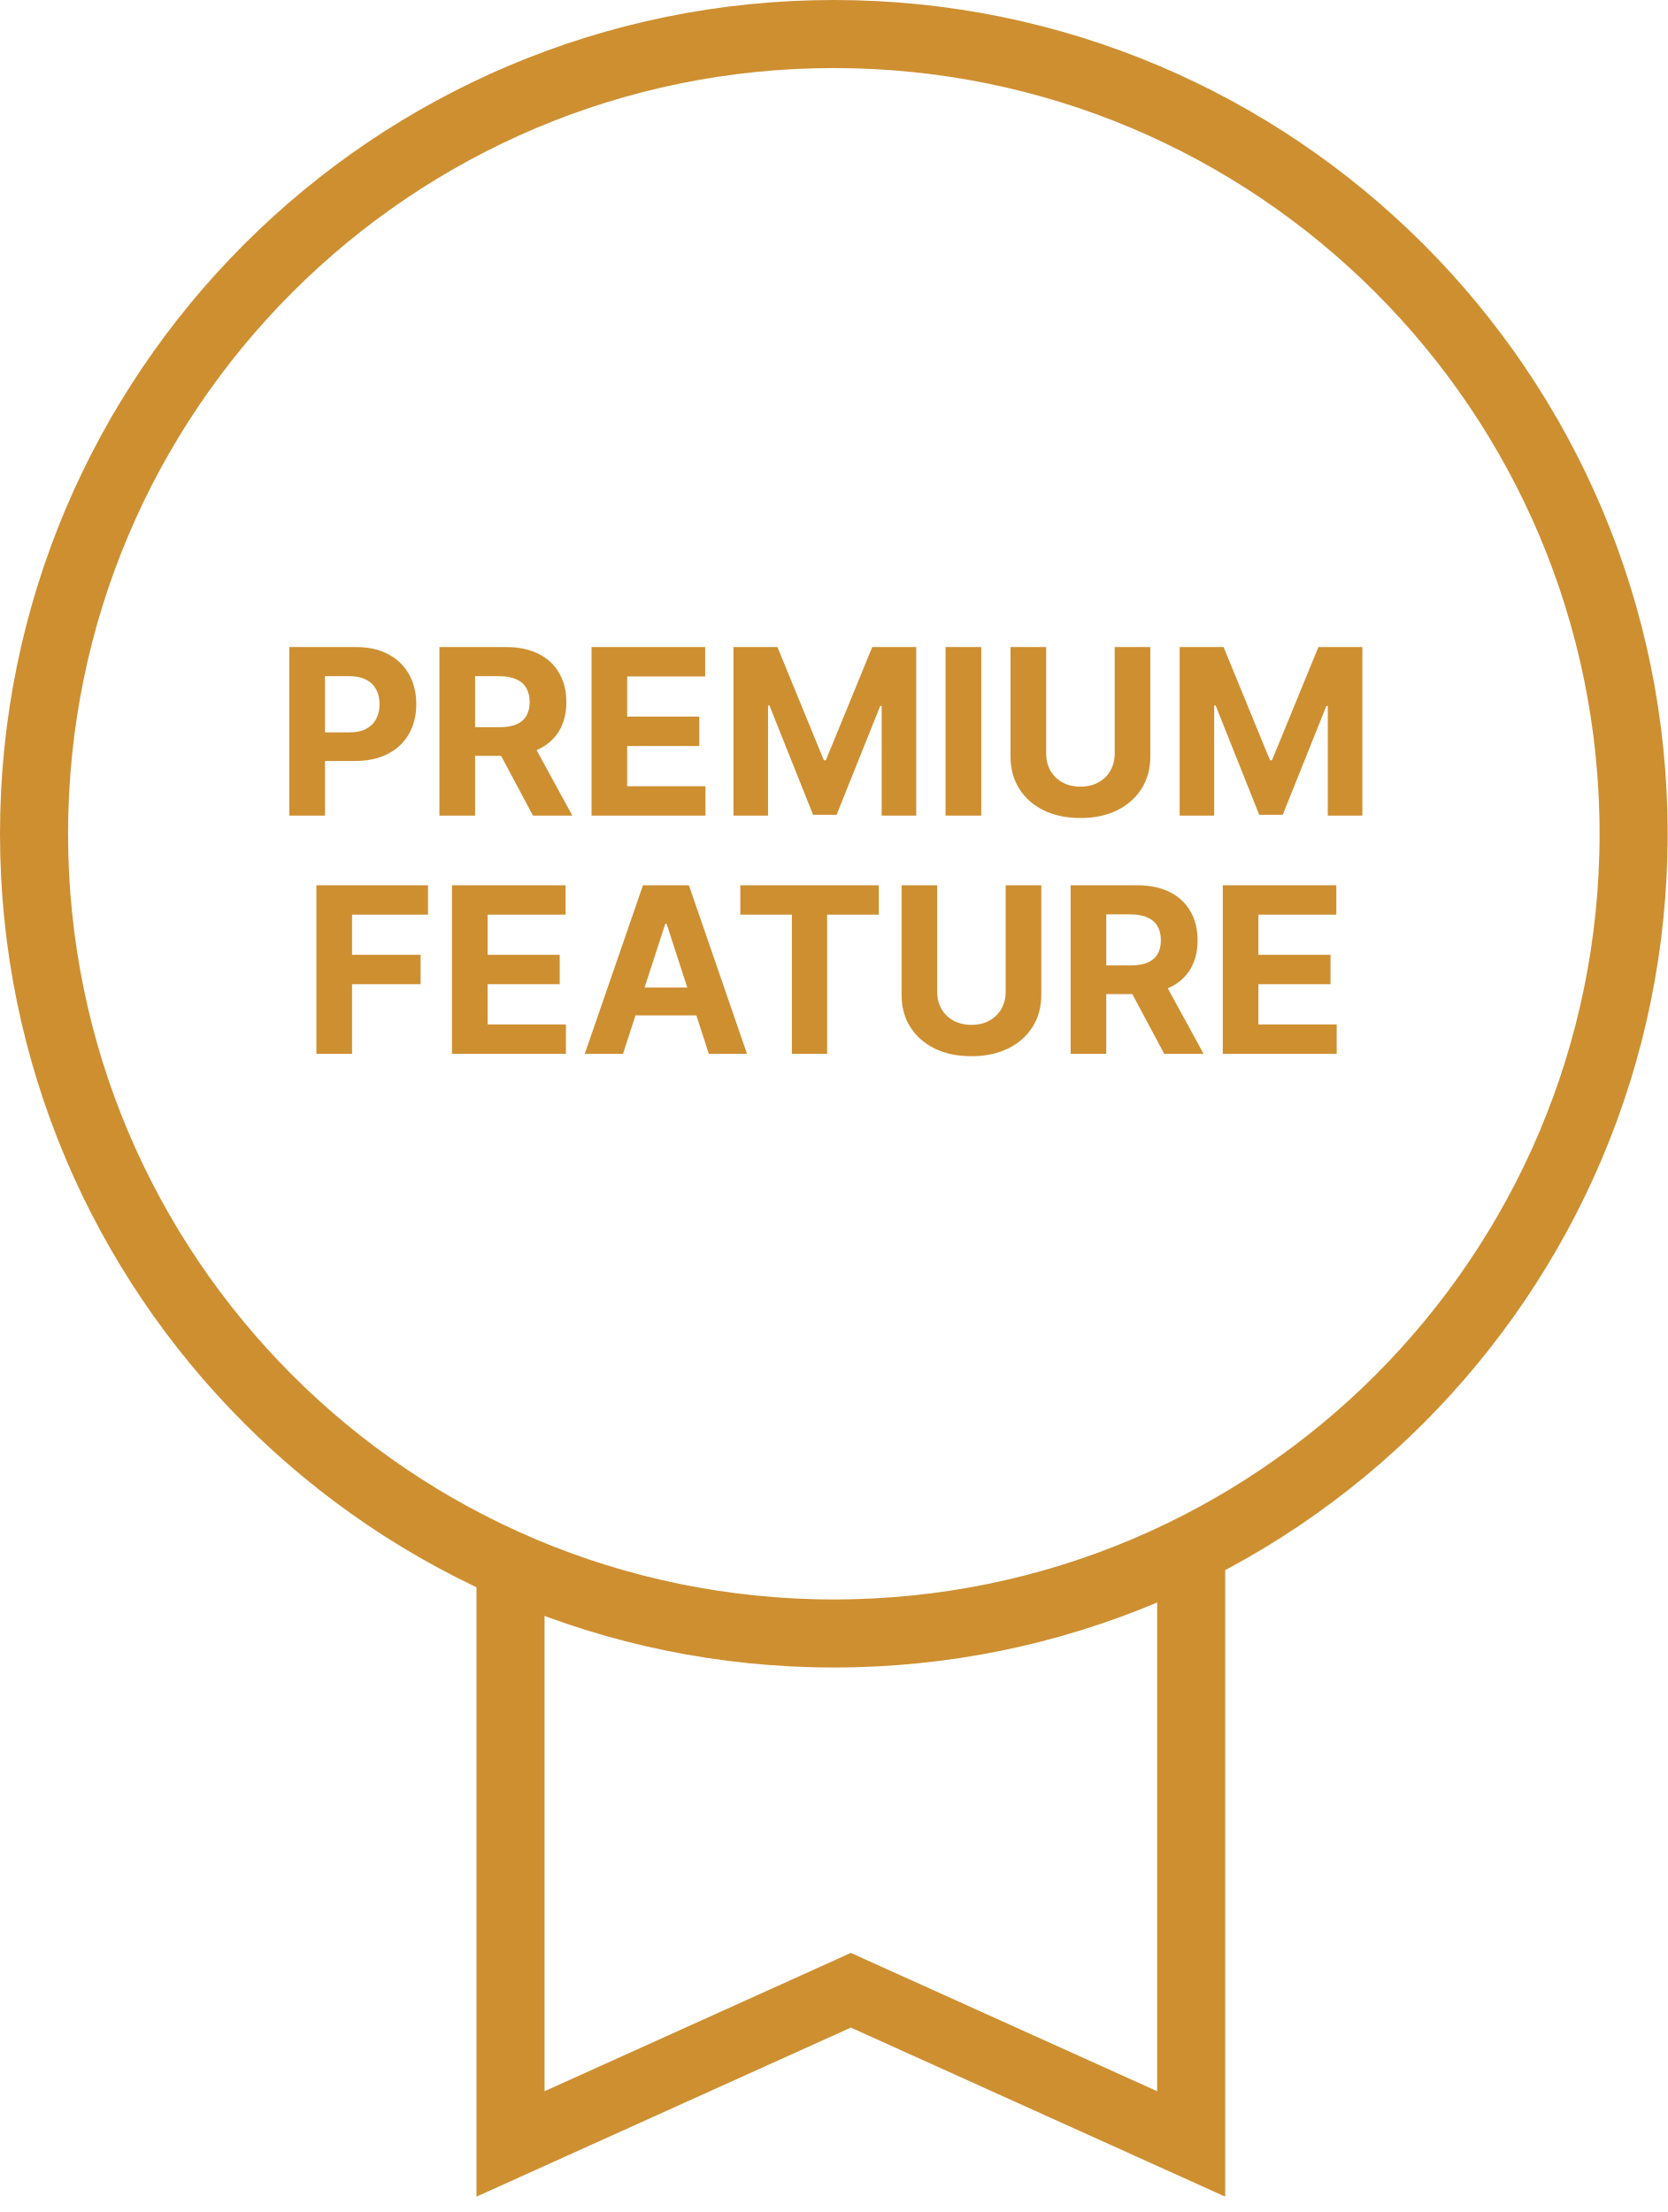
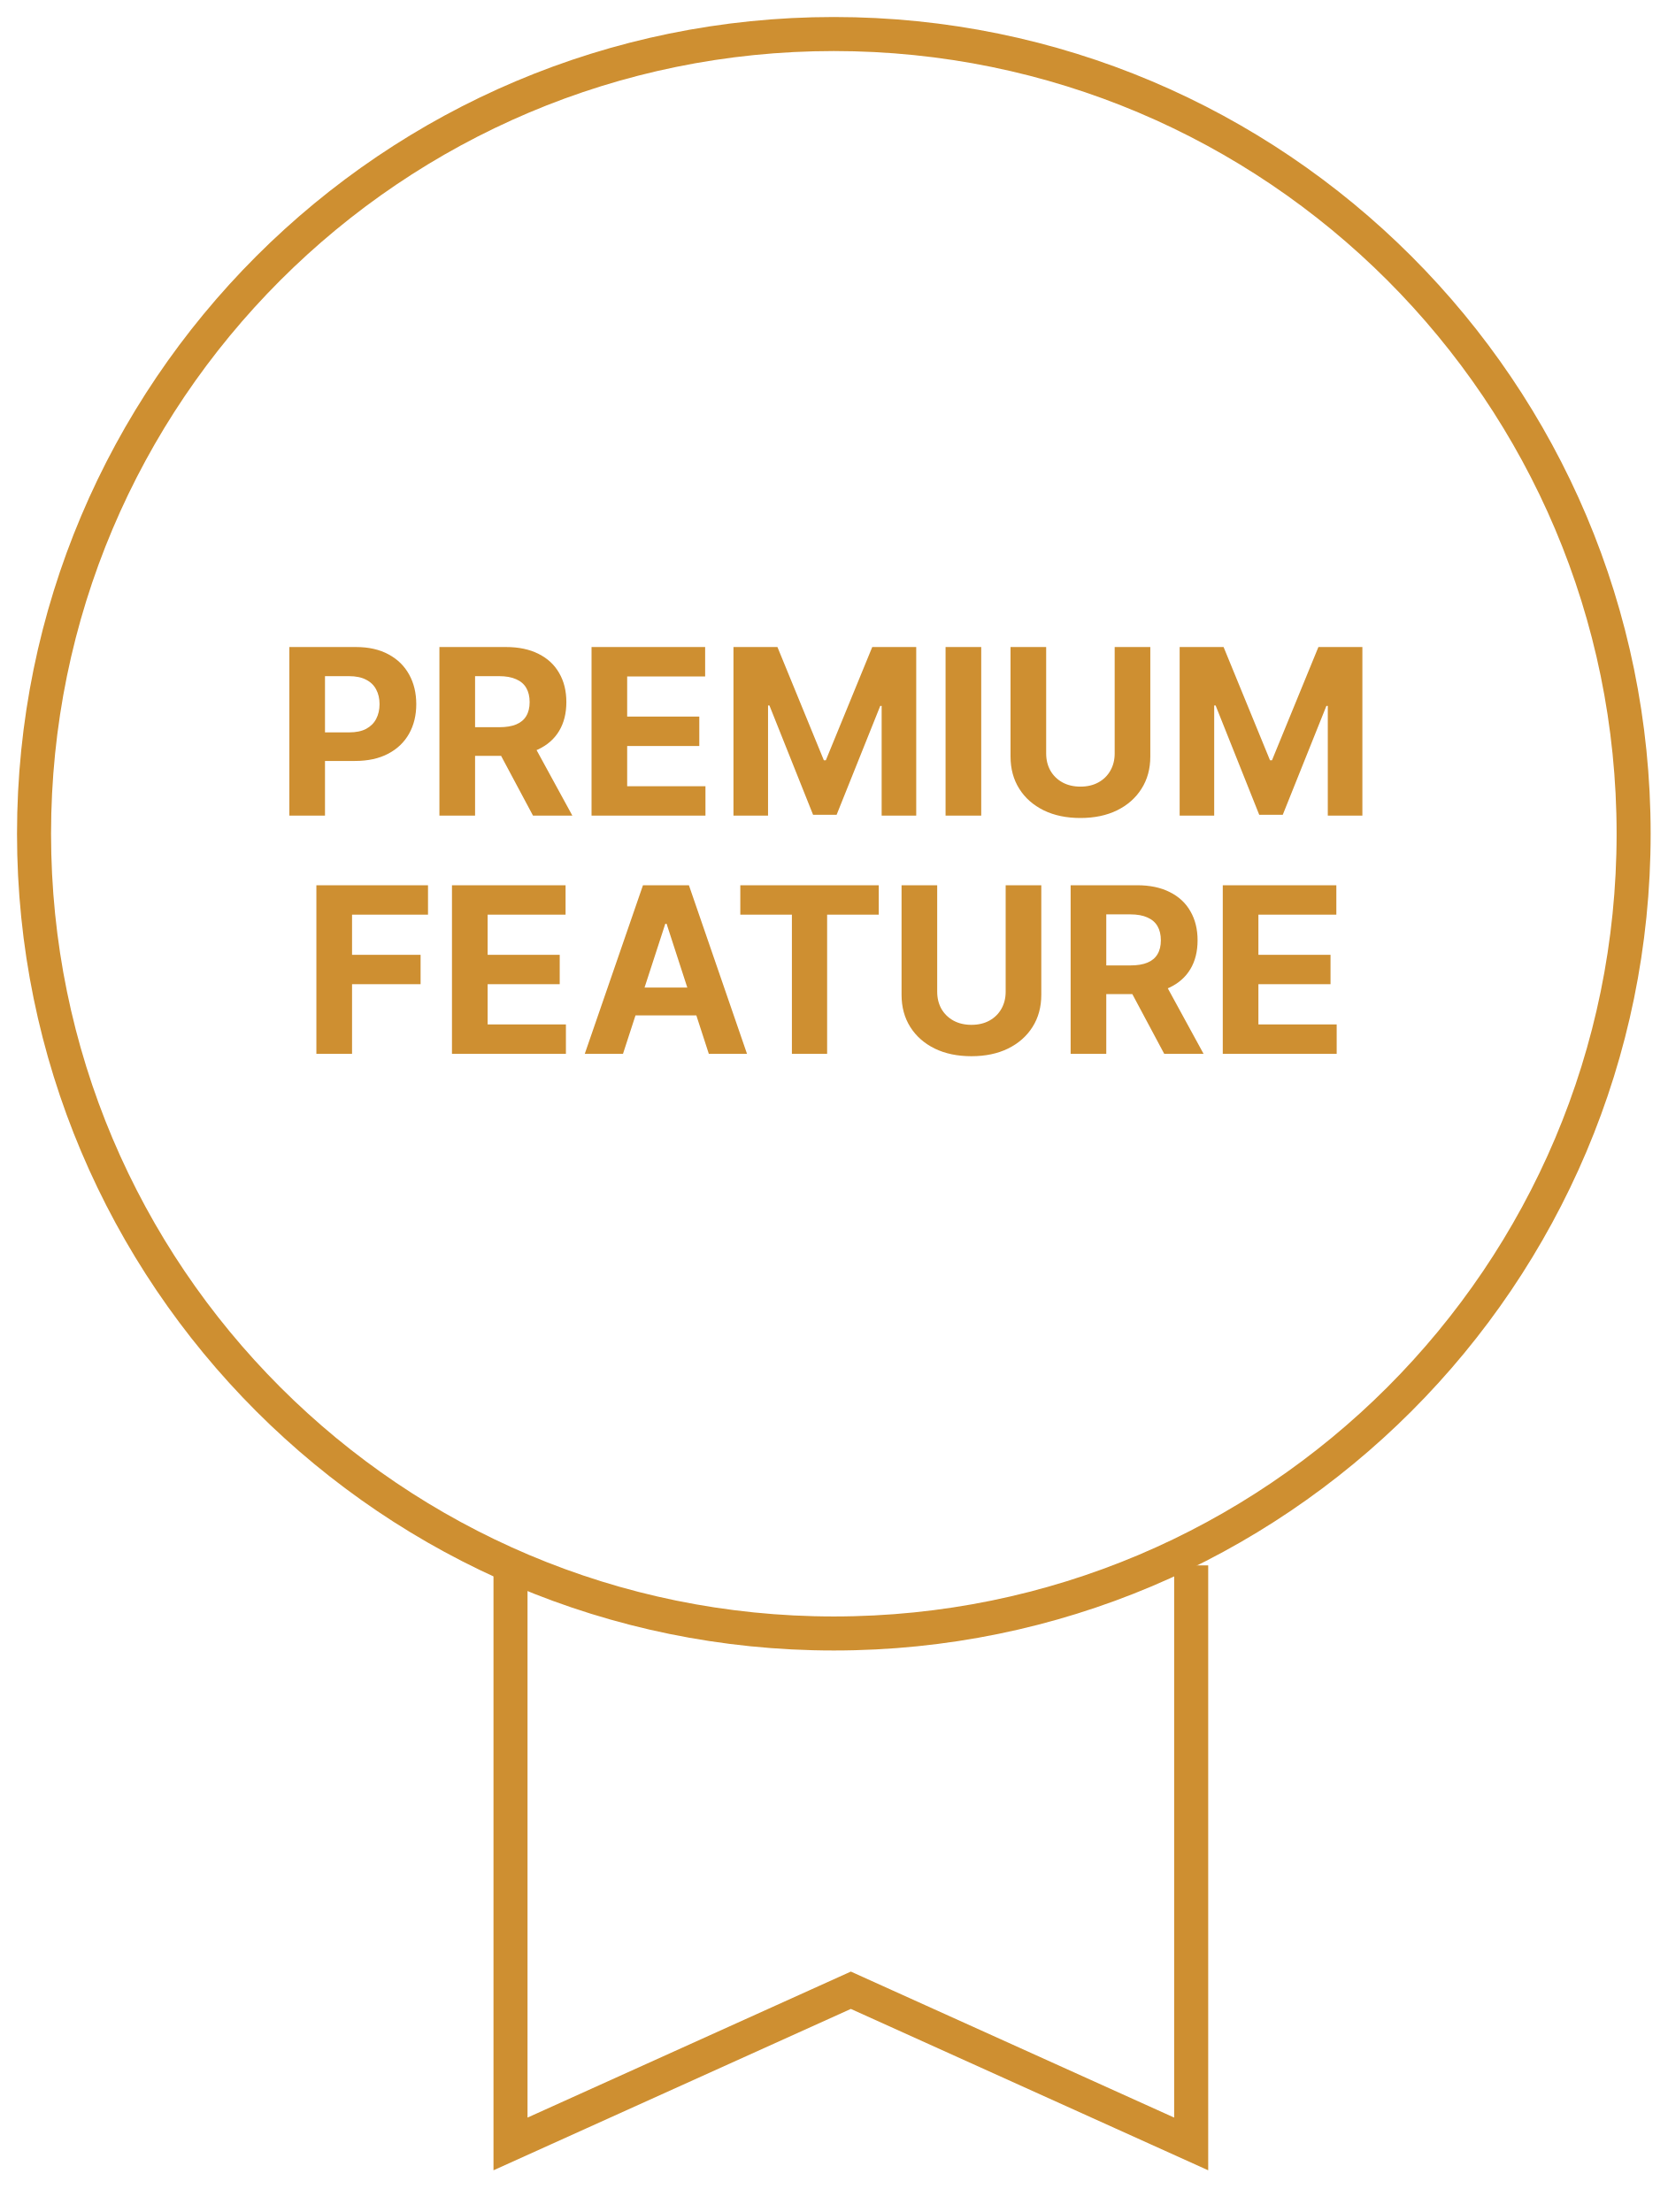
<svg xmlns="http://www.w3.org/2000/svg" width="49" height="65" viewBox="0 0 49 65" fill="none">
  <path d="M8.502 23.967V19.013H10.456C10.832 19.013 11.152 19.085 11.416 19.229C11.68 19.37 11.882 19.568 12.021 19.821C12.161 20.073 12.231 20.363 12.231 20.692C12.231 21.021 12.16 21.311 12.018 21.563C11.876 21.814 11.671 22.01 11.402 22.15C11.134 22.291 10.81 22.361 10.429 22.361H9.184V21.521H10.26C10.461 21.521 10.627 21.487 10.758 21.418C10.89 21.346 10.989 21.249 11.053 21.125C11.119 20.999 11.152 20.855 11.152 20.692C11.152 20.527 11.119 20.384 11.053 20.261C10.989 20.137 10.89 20.041 10.758 19.974C10.626 19.904 10.458 19.869 10.255 19.869H9.549V23.967H8.502ZM12.911 23.967V19.013H14.866C15.24 19.013 15.559 19.08 15.823 19.214C16.089 19.346 16.292 19.534 16.43 19.778C16.571 20.02 16.641 20.304 16.641 20.631C16.641 20.96 16.57 21.243 16.428 21.48C16.286 21.716 16.081 21.896 15.811 22.022C15.543 22.148 15.22 22.211 14.839 22.211H13.53V21.369H14.67C14.87 21.369 15.036 21.342 15.168 21.287C15.3 21.232 15.398 21.15 15.463 21.04C15.529 20.93 15.562 20.794 15.562 20.631C15.562 20.467 15.529 20.328 15.463 20.215C15.398 20.102 15.299 20.017 15.165 19.959C15.033 19.899 14.866 19.869 14.665 19.869H13.959V23.967H12.911ZM15.586 21.712L16.817 23.967H15.661L14.457 21.712H15.586ZM17.381 23.967V19.013H20.719V19.877H18.428V21.057H20.547V21.921H18.428V23.103H20.728V23.967H17.381ZM21.551 19.013H22.843L24.207 22.341H24.265L25.629 19.013H26.921V23.967H25.905V20.743H25.864L24.582 23.942H23.89L22.608 20.731H22.567V23.967H21.551V19.013ZM28.831 19.013V23.967H27.783V19.013H28.831ZM32.752 19.013H33.799V22.23C33.799 22.591 33.713 22.907 33.54 23.178C33.369 23.449 33.13 23.66 32.822 23.812C32.514 23.962 32.155 24.037 31.746 24.037C31.334 24.037 30.975 23.962 30.667 23.812C30.359 23.66 30.119 23.449 29.949 23.178C29.778 22.907 29.692 22.591 29.692 22.23V19.013H30.739V22.141C30.739 22.329 30.781 22.497 30.863 22.644C30.947 22.79 31.064 22.906 31.216 22.99C31.367 23.073 31.544 23.115 31.746 23.115C31.949 23.115 32.125 23.073 32.275 22.99C32.427 22.906 32.544 22.79 32.626 22.644C32.71 22.497 32.752 22.329 32.752 22.141V19.013ZM34.661 19.013H35.952L37.316 22.341H37.374L38.738 19.013H40.03V23.967H39.014V20.743H38.973L37.691 23.942H36.999L35.718 20.731H35.676V23.967H34.661V19.013ZM9.296 30.967V26.013H12.576V26.877H10.344V28.057H12.358V28.921H10.344V30.967H9.296ZM13.28 30.967V26.013H16.618V26.877H14.328V28.057H16.446V28.921H14.328V30.103H16.628V30.967H13.28ZM18.305 30.967H17.182L18.892 26.013H20.242L21.949 30.967H20.827L19.586 27.145H19.548L18.305 30.967ZM18.234 29.02H20.885V29.837H18.234V29.02ZM21.752 26.877V26.013H25.82V26.877H24.303V30.967H23.268V26.877H21.752ZM29.549 26.013H30.596V29.23C30.596 29.591 30.51 29.907 30.338 30.178C30.167 30.449 29.927 30.66 29.619 30.812C29.311 30.962 28.953 31.037 28.543 31.037C28.132 31.037 27.772 30.962 27.464 30.812C27.156 30.66 26.917 30.449 26.746 30.178C26.575 29.907 26.49 29.591 26.49 29.23V26.013H27.537V29.141C27.537 29.329 27.578 29.497 27.66 29.644C27.744 29.79 27.862 29.906 28.013 29.99C28.165 30.073 28.341 30.115 28.543 30.115C28.746 30.115 28.923 30.073 29.073 29.99C29.224 29.906 29.341 29.79 29.424 29.644C29.507 29.497 29.549 29.329 29.549 29.141V26.013ZM31.458 30.967V26.013H33.412C33.786 26.013 34.106 26.08 34.37 26.214C34.636 26.346 34.839 26.534 34.977 26.778C35.117 27.02 35.188 27.304 35.188 27.631C35.188 27.96 35.117 28.243 34.975 28.48C34.833 28.716 34.627 28.896 34.358 29.022C34.09 29.148 33.766 29.211 33.386 29.211H32.077V28.369H33.216C33.416 28.369 33.583 28.342 33.715 28.287C33.847 28.232 33.945 28.15 34.01 28.04C34.076 27.93 34.109 27.794 34.109 27.631C34.109 27.467 34.076 27.328 34.01 27.215C33.945 27.102 33.846 27.017 33.712 26.959C33.58 26.899 33.413 26.869 33.212 26.869H32.505V30.967H31.458ZM34.133 28.712L35.364 30.967H34.208L33.004 28.712H34.133ZM35.928 30.967V26.013H39.265V26.877H36.975V28.057H39.094V28.921H36.975V30.103H39.275V30.967H35.928Z" fill="#CE8F31" />
-   <circle cx="24.5" cy="24.5" r="23.5" stroke="#CE8F31" stroke-width="2" />
-   <path d="M15 46V63L25 58.484L35 63V46" stroke="#CE8F31" stroke-width="2" />
+   <circle cx="24.5" cy="24.5" r="23.5" stroke="#CE8F31" strokeWidth="2" />
+   <path d="M15 46V63L25 58.484L35 63V46" stroke="#CE8F31" strokeWidth="2" />
</svg>
